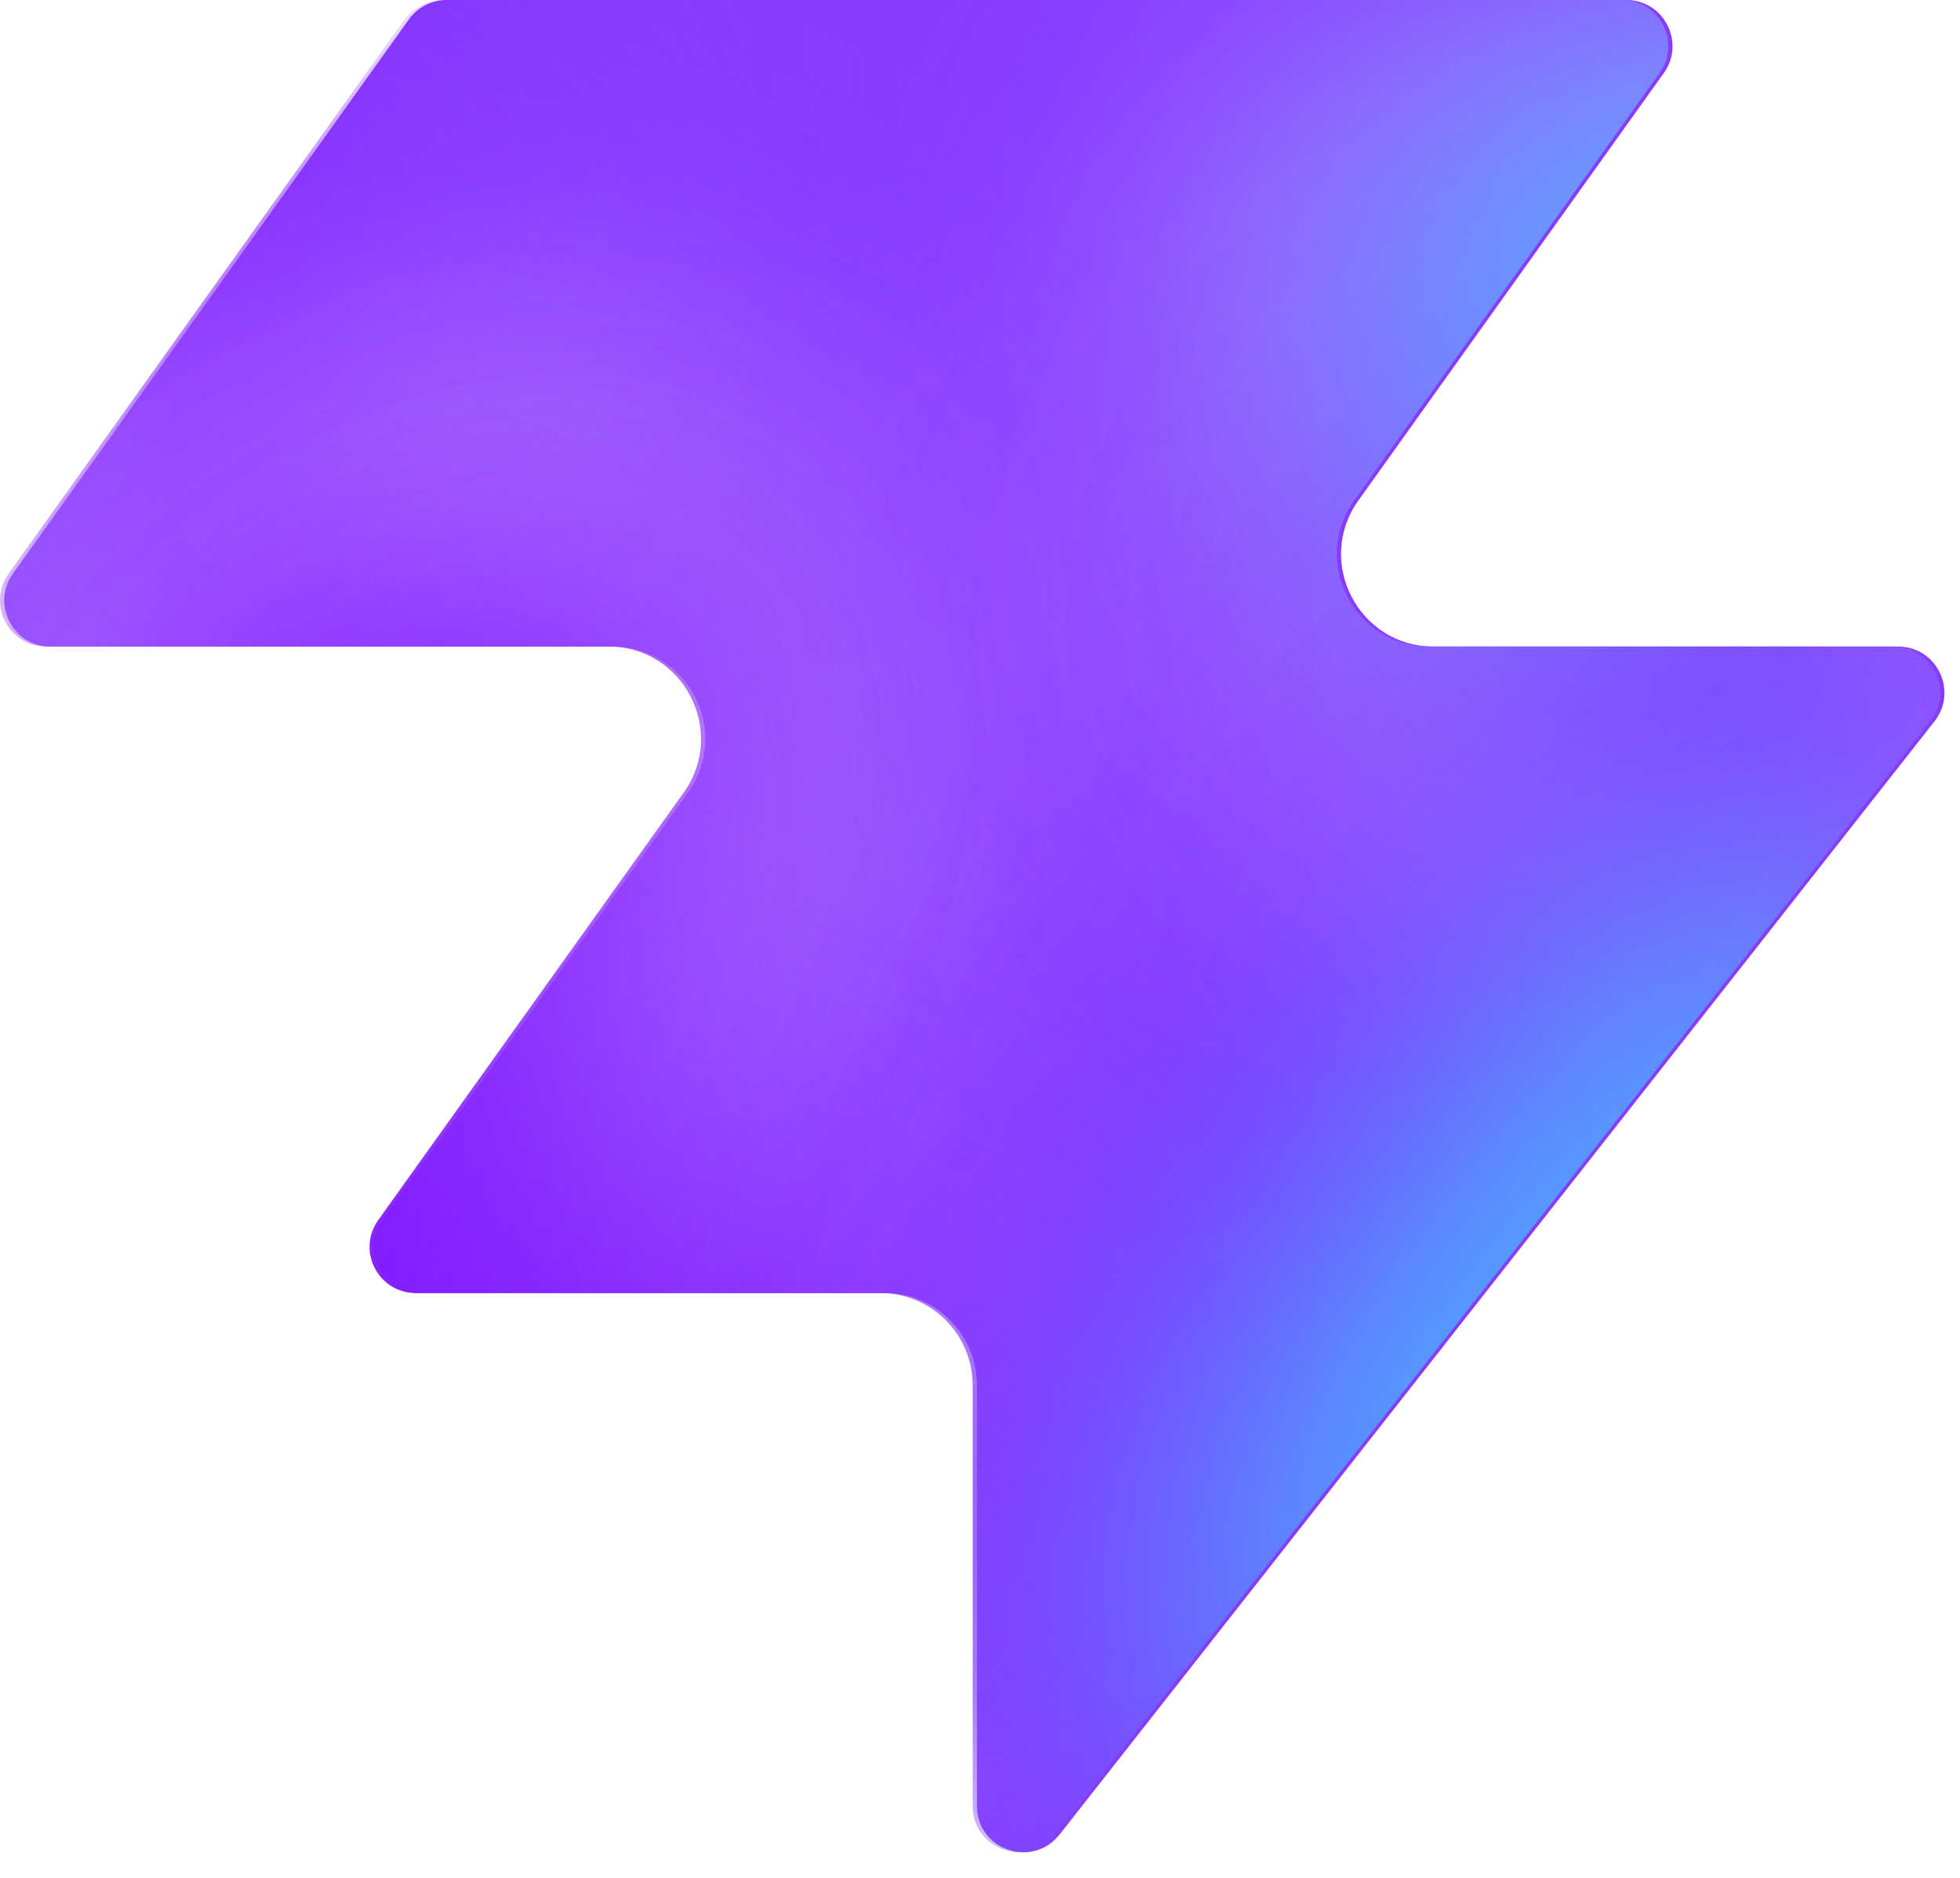
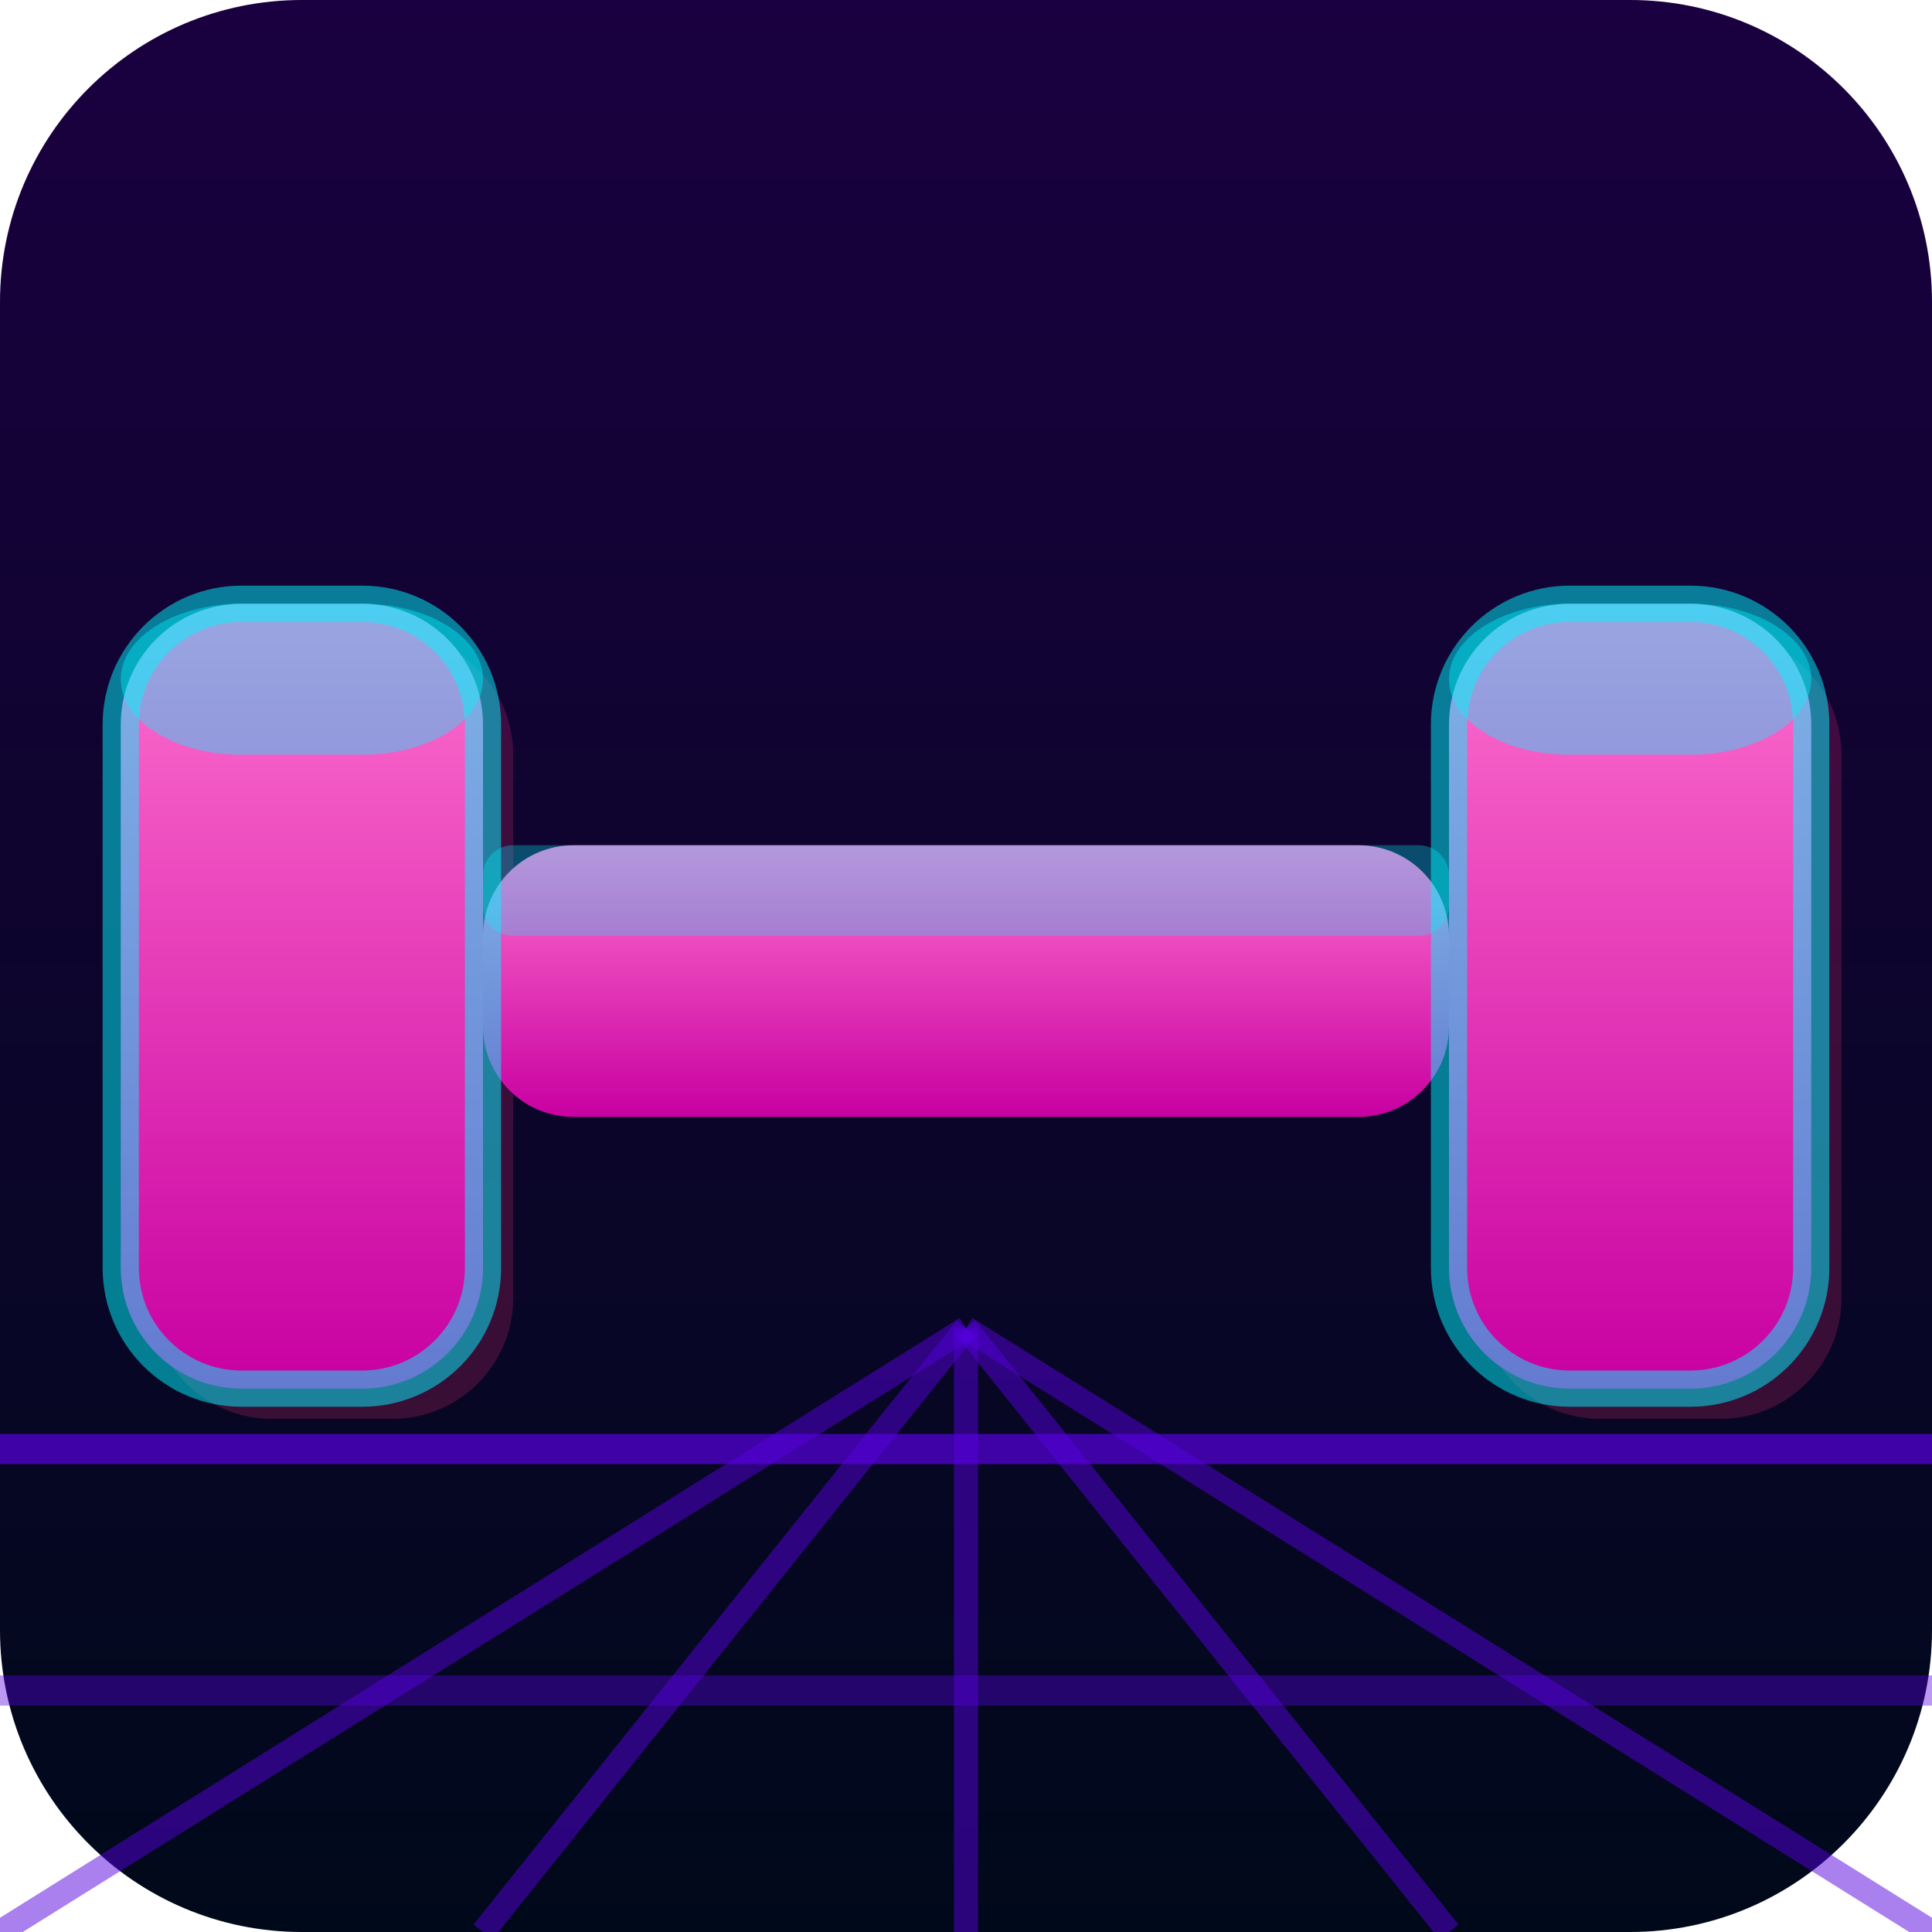
- <svg xmlns="http://www.w3.org/2000/svg" width="48" height="46" fill="none" viewBox="0 0 48 46">
-   <path fill="#863bff" d="M25.946 44.938c-.664.845-2.021.375-2.021-.698V33.937a2.26 2.26 0 0 0-2.262-2.262H10.287c-.92 0-1.456-1.04-.92-1.788l7.48-10.471c1.07-1.497 0-3.578-1.842-3.578H1.237c-.92 0-1.456-1.04-.92-1.788L10.013.474c.214-.297.556-.474.92-.474h28.894c.92 0 1.456 1.04.92 1.788l-7.48 10.471c-1.07 1.498 0 3.579 1.842 3.579h11.377c.943 0 1.473 1.088.89 1.83L25.947 44.94z" style="fill:#863bff;fill:color(display-p3 .525 .23 1);fill-opacity:1" />
-   <mask id="a" width="48" height="46" x="0" y="0" maskUnits="userSpaceOnUse" style="mask-type:alpha">
-     <path fill="#000" d="M25.842 44.938c-.664.844-2.021.375-2.021-.698V33.937a2.26 2.26 0 0 0-2.262-2.262H10.183c-.92 0-1.456-1.04-.92-1.788l7.48-10.471c1.07-1.498 0-3.579-1.842-3.579H1.133c-.92 0-1.456-1.04-.92-1.787L9.91.473c.214-.297.556-.474.92-.474h28.894c.92 0 1.456 1.04.92 1.788l-7.48 10.471c-1.07 1.498 0 3.578 1.842 3.578h11.377c.943 0 1.473 1.088.89 1.832L25.843 44.94z" style="fill:#000;fill-opacity:1" />
-   </mask>
-   <g mask="url(#a)">
-     <g filter="url(#b)">
-       <ellipse cx="5.508" cy="14.704" fill="#ede6ff" rx="5.508" ry="14.704" style="fill:#ede6ff;fill:color(display-p3 .927 .903 1);fill-opacity:1" transform="matrix(.00324 1 1 -.00324 -4.47 31.516)" />
-     </g>
-     <g filter="url(#c)">
-       <ellipse cx="10.399" cy="29.851" fill="#ede6ff" rx="10.399" ry="29.851" style="fill:#ede6ff;fill:color(display-p3 .927 .903 1);fill-opacity:1" transform="matrix(.00324 1 1 -.00324 -39.328 7.883)" />
-     </g>
-     <g filter="url(#d)">
-       <ellipse cx="5.508" cy="30.487" fill="#7e14ff" rx="5.508" ry="30.487" style="fill:#7e14ff;fill:color(display-p3 .492 .077 1);fill-opacity:1" transform="rotate(89.814 -25.913 -14.639)scale(1 -1)" />
-     </g>
-     <g filter="url(#e)">
-       <ellipse cx="5.508" cy="30.599" fill="#7e14ff" rx="5.508" ry="30.599" style="fill:#7e14ff;fill:color(display-p3 .492 .077 1);fill-opacity:1" transform="rotate(89.814 -32.644 -3.334)scale(1 -1)" />
-     </g>
-     <g filter="url(#f)">
-       <ellipse cx="5.508" cy="30.599" fill="#7e14ff" rx="5.508" ry="30.599" style="fill:#7e14ff;fill:color(display-p3 .492 .077 1);fill-opacity:1" transform="matrix(.00324 1 1 -.00324 -34.34 30.47)" />
-     </g>
-     <g filter="url(#g)">
-       <ellipse cx="14.072" cy="22.078" fill="#ede6ff" rx="14.072" ry="22.078" style="fill:#ede6ff;fill:color(display-p3 .927 .903 1);fill-opacity:1" transform="rotate(93.35 24.506 48.493)scale(-1 1)" />
-     </g>
-     <g filter="url(#h)">
-       <ellipse cx="3.47" cy="21.501" fill="#7e14ff" rx="3.47" ry="21.501" style="fill:#7e14ff;fill:color(display-p3 .492 .077 1);fill-opacity:1" transform="rotate(89.009 28.708 47.59)scale(-1 1)" />
-     </g>
-     <g filter="url(#i)">
-       <ellipse cx="3.47" cy="21.501" fill="#7e14ff" rx="3.47" ry="21.501" style="fill:#7e14ff;fill:color(display-p3 .492 .077 1);fill-opacity:1" transform="rotate(89.009 28.708 47.59)scale(-1 1)" />
-     </g>
-     <g filter="url(#j)">
-       <ellipse cx=".387" cy="8.972" fill="#7e14ff" rx="4.407" ry="29.108" style="fill:#7e14ff;fill:color(display-p3 .492 .077 1);fill-opacity:1" transform="rotate(39.51 .387 8.972)" />
-     </g>
-     <g filter="url(#k)">
-       <ellipse cx="47.523" cy="-6.092" fill="#7e14ff" rx="4.407" ry="29.108" style="fill:#7e14ff;fill:color(display-p3 .492 .077 1);fill-opacity:1" transform="rotate(37.892 47.523 -6.092)" />
-     </g>
-     <g filter="url(#l)">
-       <ellipse cx="41.412" cy="6.333" fill="#47bfff" rx="5.971" ry="9.665" style="fill:#47bfff;fill:color(display-p3 .28 .748 1);fill-opacity:1" transform="rotate(37.892 41.412 6.333)" />
-     </g>
-     <g filter="url(#m)">
-       <ellipse cx="-1.879" cy="38.332" fill="#7e14ff" rx="4.407" ry="29.108" style="fill:#7e14ff;fill:color(display-p3 .492 .077 1);fill-opacity:1" transform="rotate(37.892 -1.88 38.332)" />
-     </g>
-     <g filter="url(#n)">
-       <ellipse cx="-1.879" cy="38.332" fill="#7e14ff" rx="4.407" ry="29.108" style="fill:#7e14ff;fill:color(display-p3 .492 .077 1);fill-opacity:1" transform="rotate(37.892 -1.88 38.332)" />
-     </g>
-     <g filter="url(#o)">
-       <ellipse cx="35.651" cy="29.907" fill="#7e14ff" rx="4.407" ry="29.108" style="fill:#7e14ff;fill:color(display-p3 .492 .077 1);fill-opacity:1" transform="rotate(37.892 35.651 29.907)" />
-     </g>
-     <g filter="url(#p)">
-       <ellipse cx="38.418" cy="32.4" fill="#47bfff" rx="5.971" ry="15.297" style="fill:#47bfff;fill:color(display-p3 .28 .748 1);fill-opacity:1" transform="rotate(37.892 38.418 32.4)" />
-     </g>
-   </g>
+ <svg xmlns="http://www.w3.org/2000/svg" viewBox="0 0 32 32">
  <defs>
-     <filter id="b" width="60.045" height="41.654" x="-19.77" y="16.149" color-interpolation-filters="sRGB" filterUnits="userSpaceOnUse">
-       <feFlood flood-opacity="0" result="BackgroundImageFix" />
-       <feBlend in="SourceGraphic" in2="BackgroundImageFix" result="shape" />
-       <feGaussianBlur result="effect1_foregroundBlur_2002_17158" stdDeviation="7.659" />
-     </filter>
-     <filter id="c" width="90.34" height="51.437" x="-54.613" y="-7.533" color-interpolation-filters="sRGB" filterUnits="userSpaceOnUse">
-       <feFlood flood-opacity="0" result="BackgroundImageFix" />
-       <feBlend in="SourceGraphic" in2="BackgroundImageFix" result="shape" />
-       <feGaussianBlur result="effect1_foregroundBlur_2002_17158" stdDeviation="7.659" />
-     </filter>
-     <filter id="d" width="79.355" height="29.4" x="-49.64" y="2.03" color-interpolation-filters="sRGB" filterUnits="userSpaceOnUse">
-       <feFlood flood-opacity="0" result="BackgroundImageFix" />
-       <feBlend in="SourceGraphic" in2="BackgroundImageFix" result="shape" />
-       <feGaussianBlur result="effect1_foregroundBlur_2002_17158" stdDeviation="4.596" />
-     </filter>
-     <filter id="e" width="79.579" height="29.4" x="-45.045" y="20.029" color-interpolation-filters="sRGB" filterUnits="userSpaceOnUse">
-       <feFlood flood-opacity="0" result="BackgroundImageFix" />
-       <feBlend in="SourceGraphic" in2="BackgroundImageFix" result="shape" />
-       <feGaussianBlur result="effect1_foregroundBlur_2002_17158" stdDeviation="4.596" />
-     </filter>
-     <filter id="f" width="79.579" height="29.4" x="-43.513" y="21.178" color-interpolation-filters="sRGB" filterUnits="userSpaceOnUse">
-       <feFlood flood-opacity="0" result="BackgroundImageFix" />
-       <feBlend in="SourceGraphic" in2="BackgroundImageFix" result="shape" />
-       <feGaussianBlur result="effect1_foregroundBlur_2002_17158" stdDeviation="4.596" />
-     </filter>
-     <filter id="g" width="74.749" height="58.852" x="15.756" y="-17.901" color-interpolation-filters="sRGB" filterUnits="userSpaceOnUse">
-       <feFlood flood-opacity="0" result="BackgroundImageFix" />
-       <feBlend in="SourceGraphic" in2="BackgroundImageFix" result="shape" />
-       <feGaussianBlur result="effect1_foregroundBlur_2002_17158" stdDeviation="7.659" />
-     </filter>
-     <filter id="h" width="61.377" height="25.362" x="23.548" y="2.284" color-interpolation-filters="sRGB" filterUnits="userSpaceOnUse">
-       <feFlood flood-opacity="0" result="BackgroundImageFix" />
-       <feBlend in="SourceGraphic" in2="BackgroundImageFix" result="shape" />
-       <feGaussianBlur result="effect1_foregroundBlur_2002_17158" stdDeviation="4.596" />
-     </filter>
-     <filter id="i" width="61.377" height="25.362" x="23.548" y="2.284" color-interpolation-filters="sRGB" filterUnits="userSpaceOnUse">
-       <feFlood flood-opacity="0" result="BackgroundImageFix" />
-       <feBlend in="SourceGraphic" in2="BackgroundImageFix" result="shape" />
-       <feGaussianBlur result="effect1_foregroundBlur_2002_17158" stdDeviation="4.596" />
-     </filter>
-     <filter id="j" width="56.045" height="63.649" x="-27.636" y="-22.853" color-interpolation-filters="sRGB" filterUnits="userSpaceOnUse">
-       <feFlood flood-opacity="0" result="BackgroundImageFix" />
-       <feBlend in="SourceGraphic" in2="BackgroundImageFix" result="shape" />
-       <feGaussianBlur result="effect1_foregroundBlur_2002_17158" stdDeviation="4.596" />
-     </filter>
-     <filter id="k" width="54.814" height="64.646" x="20.116" y="-38.415" color-interpolation-filters="sRGB" filterUnits="userSpaceOnUse">
-       <feFlood flood-opacity="0" result="BackgroundImageFix" />
-       <feBlend in="SourceGraphic" in2="BackgroundImageFix" result="shape" />
-       <feGaussianBlur result="effect1_foregroundBlur_2002_17158" stdDeviation="4.596" />
-     </filter>
-     <filter id="l" width="33.541" height="35.313" x="24.641" y="-11.323" color-interpolation-filters="sRGB" filterUnits="userSpaceOnUse">
-       <feFlood flood-opacity="0" result="BackgroundImageFix" />
-       <feBlend in="SourceGraphic" in2="BackgroundImageFix" result="shape" />
-       <feGaussianBlur result="effect1_foregroundBlur_2002_17158" stdDeviation="4.596" />
-     </filter>
-     <filter id="m" width="54.814" height="64.646" x="-29.286" y="6.009" color-interpolation-filters="sRGB" filterUnits="userSpaceOnUse">
-       <feFlood flood-opacity="0" result="BackgroundImageFix" />
-       <feBlend in="SourceGraphic" in2="BackgroundImageFix" result="shape" />
-       <feGaussianBlur result="effect1_foregroundBlur_2002_17158" stdDeviation="4.596" />
-     </filter>
-     <filter id="n" width="54.814" height="64.646" x="-29.286" y="6.009" color-interpolation-filters="sRGB" filterUnits="userSpaceOnUse">
-       <feFlood flood-opacity="0" result="BackgroundImageFix" />
-       <feBlend in="SourceGraphic" in2="BackgroundImageFix" result="shape" />
-       <feGaussianBlur result="effect1_foregroundBlur_2002_17158" stdDeviation="4.596" />
-     </filter>
-     <filter id="o" width="54.814" height="64.646" x="8.244" y="-2.416" color-interpolation-filters="sRGB" filterUnits="userSpaceOnUse">
-       <feFlood flood-opacity="0" result="BackgroundImageFix" />
-       <feBlend in="SourceGraphic" in2="BackgroundImageFix" result="shape" />
-       <feGaussianBlur result="effect1_foregroundBlur_2002_17158" stdDeviation="4.596" />
-     </filter>
-     <filter id="p" width="39.409" height="43.623" x="18.713" y="10.588" color-interpolation-filters="sRGB" filterUnits="userSpaceOnUse">
-       <feFlood flood-opacity="0" result="BackgroundImageFix" />
-       <feBlend in="SourceGraphic" in2="BackgroundImageFix" result="shape" />
-       <feGaussianBlur result="effect1_foregroundBlur_2002_17158" stdDeviation="4.596" />
-     </filter>
+     <linearGradient id="bg" x1="0" y1="0" x2="0" y2="1">
+       <stop offset="0%" stop-color="#1a0040" />
+       <stop offset="100%" stop-color="#00091a" />
+     </linearGradient>
+     <linearGradient id="db" x1="0" y1="0" x2="0" y2="1">
+       <stop offset="0%" stop-color="#ff71ce" />
+       <stop offset="100%" stop-color="#c800a1" />
+     </linearGradient>
  </defs>
+   <rect width="32" height="32" rx="5" fill="url(#bg)" />
+   <line x1="0" y1="24" x2="32" y2="24" stroke="#5500dd" stroke-width="0.5" opacity="0.7" />
+   <line x1="0" y1="28" x2="32" y2="28" stroke="#5500dd" stroke-width="0.5" opacity="0.4" />
+   <line x1="16" y1="22" x2="0" y2="32" stroke="#5500dd" stroke-width="0.4" opacity="0.5" />
+   <line x1="16" y1="22" x2="8" y2="32" stroke="#5500dd" stroke-width="0.4" opacity="0.5" />
+   <line x1="16" y1="22" x2="16" y2="32" stroke="#5500dd" stroke-width="0.4" opacity="0.5" />
+   <line x1="16" y1="22" x2="24" y2="32" stroke="#5500dd" stroke-width="0.4" opacity="0.5" />
+   <line x1="16" y1="22" x2="32" y2="32" stroke="#5500dd" stroke-width="0.4" opacity="0.5" />
+   <rect x="2" y="10" width="6" height="13" rx="2" fill="#ff2d78" opacity="0.2" transform="translate(0.5,0.5)" />
+   <rect x="24" y="10" width="6" height="13" rx="2" fill="#ff2d78" opacity="0.2" transform="translate(0.5,0.5)" />
+   <rect x="2" y="10" width="6" height="13" rx="2" fill="url(#db)" />
+   <rect x="8" y="14" width="16" height="4.5" rx="1.5" fill="url(#db)" />
+   <rect x="24" y="10" width="6" height="13" rx="2" fill="url(#db)" />
+   <rect x="2" y="10" width="6" height="2.5" rx="2" fill="#00f5ff" opacity="0.4" />
+   <rect x="24" y="10" width="6" height="2.5" rx="2" fill="#00f5ff" opacity="0.4" />
+   <rect x="8" y="14" width="16" height="1.5" rx="0.5" fill="#00f5ff" opacity="0.3" />
+   <rect x="2" y="10" width="6" height="13" rx="2" fill="none" stroke="#00f5ff" stroke-width="0.6" opacity="0.5" />
+   <rect x="24" y="10" width="6" height="13" rx="2" fill="none" stroke="#00f5ff" stroke-width="0.6" opacity="0.5" />
</svg>
